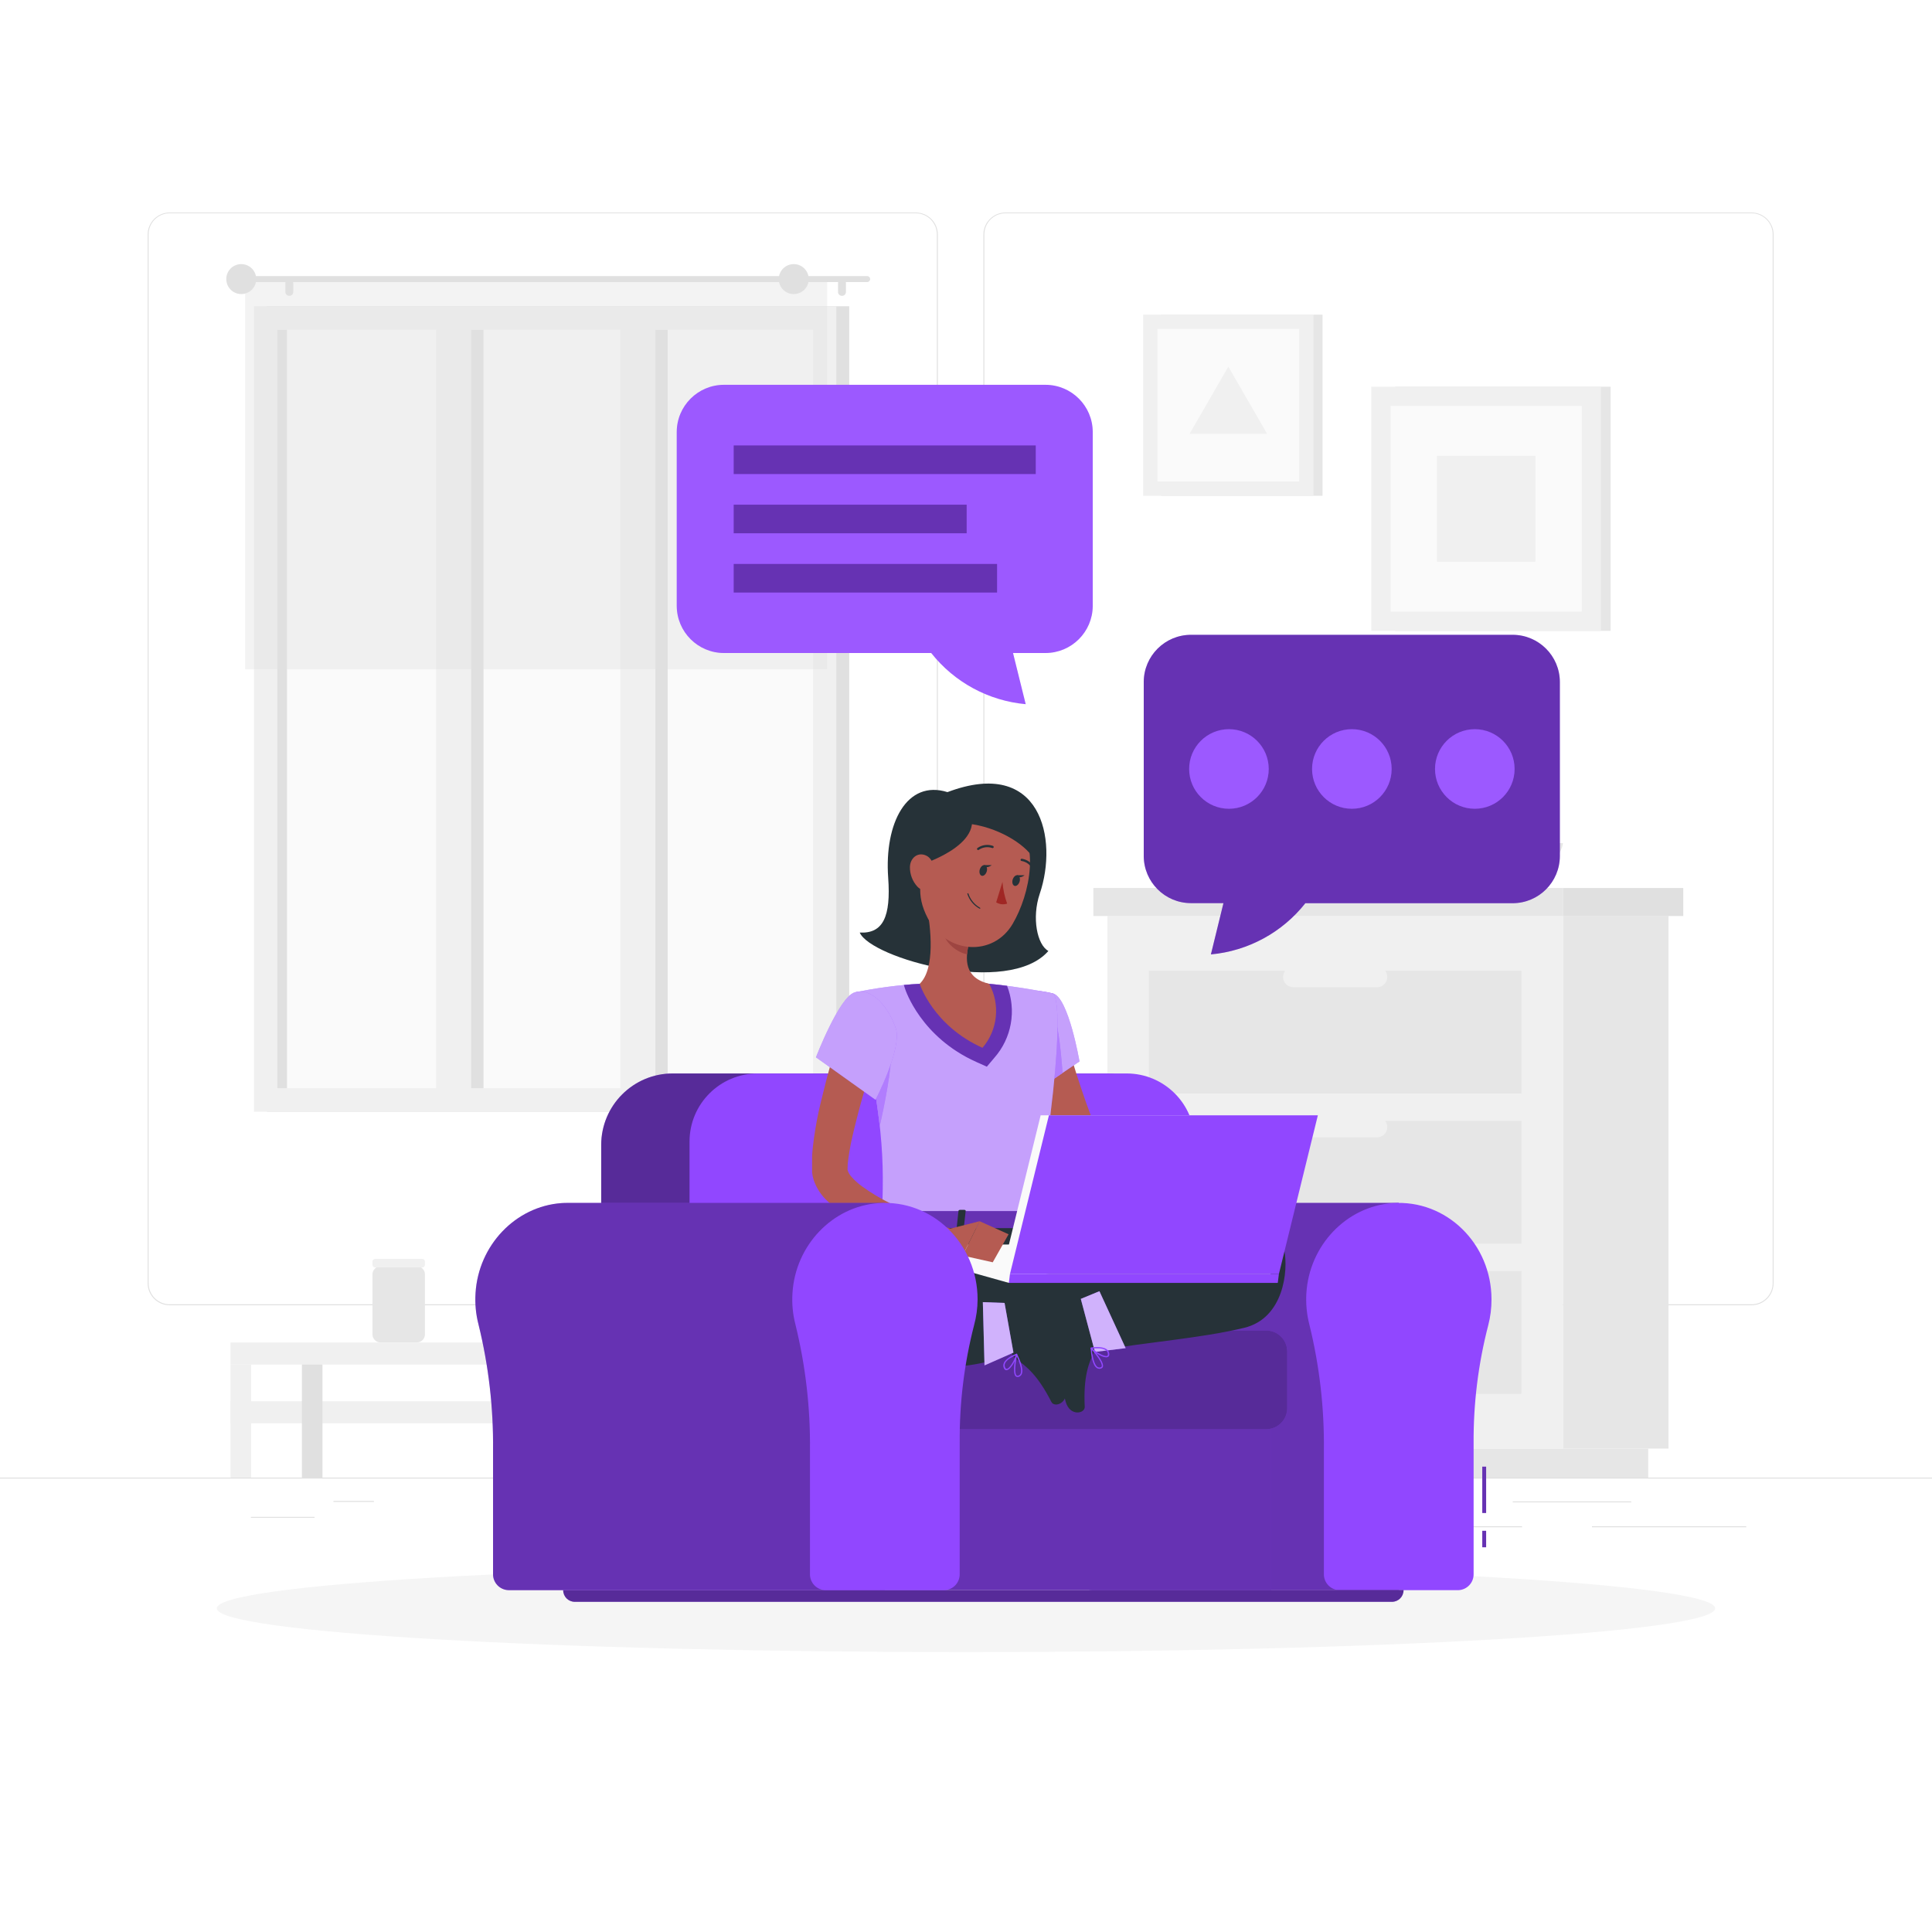
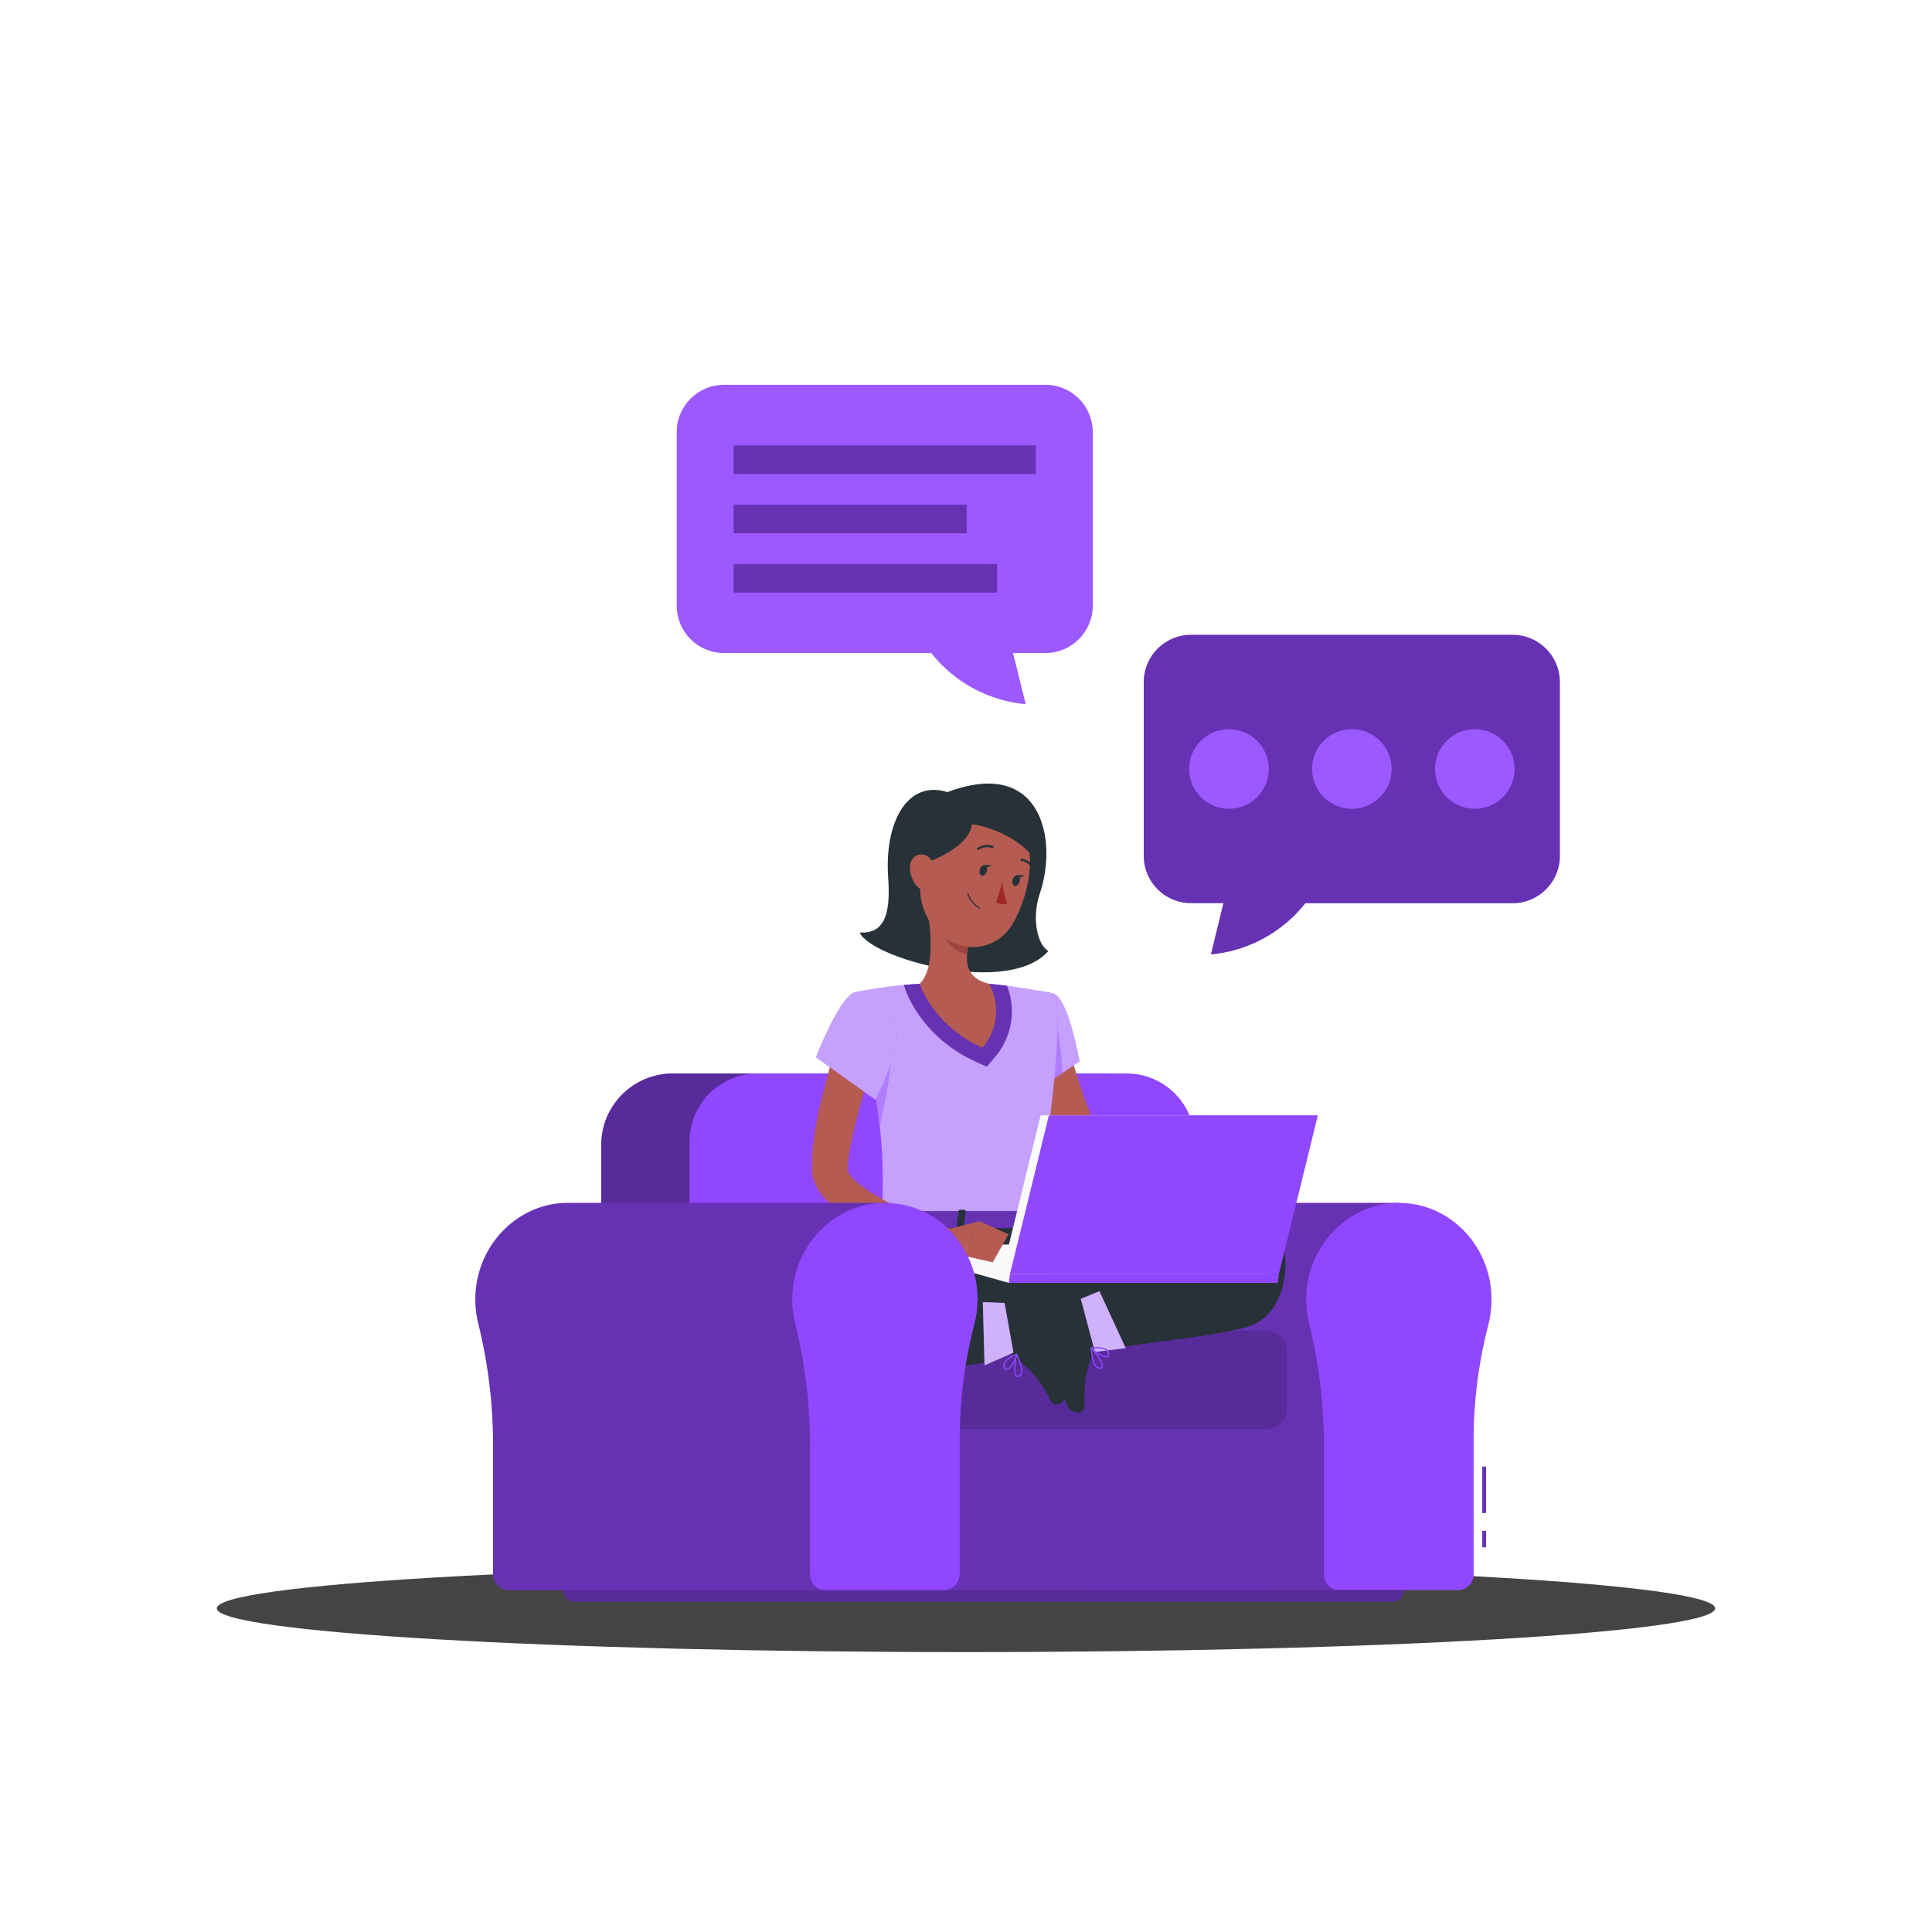
<svg xmlns="http://www.w3.org/2000/svg" viewBox="0 0 500 500">
-   <g id="freepik--background-complete--inject-95">
-     <rect y="382.4" width="500" height="0.25" style="fill:#e0e0e0" />
-     <rect x="86.3" y="388.44" width="10.48" height="0.25" style="fill:#e0e0e0" />
-     <rect x="412" y="395" width="39.92" height="0.25" style="fill:#e0e0e0" />
-     <rect x="391.5" y="388.56" width="30.66" height="0.25" style="fill:#e0e0e0" />
-     <rect x="282.85" y="394.26" width="49.82" height="0.25" style="fill:#e0e0e0" />
-     <rect x="143" y="392.68" width="52.44" height="0.25" style="fill:#e0e0e0" />
-     <rect x="380.62" y="395" width="13.28" height="0.25" style="fill:#e0e0e0" />
-     <rect x="64.93" y="392.56" width="16.47" height="0.25" style="fill:#e0e0e0" />
-     <path d="M237,337.8H43.91a5.71,5.71,0,0,1-5.7-5.71V60.66A5.71,5.71,0,0,1,43.91,55H237a5.71,5.71,0,0,1,5.71,5.71V332.09A5.71,5.71,0,0,1,237,337.8ZM43.91,55.2a5.46,5.46,0,0,0-5.45,5.46V332.09a5.46,5.46,0,0,0,5.45,5.46H237a5.47,5.47,0,0,0,5.46-5.46V60.66A5.47,5.47,0,0,0,237,55.2Z" style="fill:#e0e0e0" />
-     <path d="M453.31,337.8H260.21a5.72,5.72,0,0,1-5.71-5.71V60.66A5.72,5.72,0,0,1,260.21,55h193.1A5.71,5.71,0,0,1,459,60.66V332.09A5.71,5.71,0,0,1,453.31,337.8ZM260.21,55.2a5.47,5.47,0,0,0-5.46,5.46V332.09a5.47,5.47,0,0,0,5.46,5.46h193.1a5.47,5.47,0,0,0,5.46-5.46V60.66a5.47,5.47,0,0,0-5.46-5.46Z" style="fill:#e0e0e0" />
-     <rect x="69.08" y="79.27" width="150.7" height="208.45" transform="translate(288.86 366.98) rotate(180)" style="fill:#e0e0e0" />
-     <rect x="65.73" y="79.27" width="150.7" height="208.45" transform="translate(282.16 366.98) rotate(180)" style="fill:#f0f0f0" />
-     <rect x="42.93" y="114.15" width="196.29" height="138.68" transform="translate(324.57 42.41) rotate(90)" style="fill:#fafafa" />
-     <rect x="22.45" y="178.96" width="196.29" height="9.06" transform="translate(304.09 62.9) rotate(90)" style="fill:#e0e0e0" />
-     <rect x="70.12" y="178.96" width="196.29" height="9.06" transform="translate(351.75 15.23) rotate(90)" style="fill:#e0e0e0" />
-     <rect x="15.07" y="178.63" width="204.67" height="9.06" transform="translate(300.57 65.75) rotate(90)" style="fill:#f0f0f0" />
-     <rect x="62.74" y="178.63" width="204.67" height="9.06" transform="translate(348.24 18.09) rotate(90)" style="fill:#f0f0f0" />
-     <rect x="-25.14" y="182.23" width="196.29" height="2.53" transform="translate(256.5 110.48) rotate(90)" style="fill:#e0e0e0" />
-     <path d="M63.21,71.45H224.42a.78.78,0,0,1,.78.77h0a.78.78,0,0,1-.78.78H63.21a.78.78,0,0,1-.78-.78h0A.78.78,0,0,1,63.21,71.45Z" style="fill:#e0e0e0" />
-     <path d="M58.56,72.22a3.88,3.88,0,1,0,3.87-3.87A3.88,3.88,0,0,0,58.56,72.22Z" style="fill:#e0e0e0" />
-     <path d="M217.88,76.56h0a1,1,0,0,0,1.05-1V73.27a1,1,0,0,0-1.05-1h0a1,1,0,0,0-1,1v2.25A1,1,0,0,0,217.88,76.56Z" style="fill:#e0e0e0" />
-     <path d="M74.9,76.56h0a1,1,0,0,0,1-1V73.27a1,1,0,0,0-1-1h0a1,1,0,0,0-1.05,1v2.25A1,1,0,0,0,74.9,76.56Z" style="fill:#e0e0e0" />
-     <rect x="63.45" y="72.22" width="150.59" height="101" transform="translate(277.5 245.44) rotate(180)" style="fill:#e0e0e0;opacity:0.4" />
-     <path d="M201.54,72.22a3.88,3.88,0,1,0,3.88-3.87A3.88,3.88,0,0,0,201.54,72.22Z" style="fill:#e0e0e0" />
-     <path d="M315.67,209.16s13.08-22.54-5.06-40.48c0,0-4.73,3.09-4.66,7.24s5.07,5.19,4,8.66-5.79,6.85-2.69,9.72-.5,5.4-.29,8.91S315.67,209.16,315.67,209.16Z" style="fill:#e0e0e0" />
-     <path d="M313.62,212.85s-5.3-25.52,17.57-36.82c0,0,3.52,4.42,2.15,8.33s-6.45,3.34-6.53,7,3.34,8.34-.5,10.08-1.24,5.29-2.54,8.55S313.62,212.85,313.62,212.85Z" style="fill:#e6e6e6" />
-     <path d="M330.29,198.93s-.32,30.89-12.66,30.89S305,198.93,305,198.93Z" style="fill:#f0f0f0" />
-     <path d="M404.49,218.2s-.69,11.62-27.06,11.62-27.06-11.62-27.06-11.62Z" style="fill:#e6e6e6" />
-     <rect x="132.27" y="318.13" width="20.2" height="29.3" rx="3.14" transform="translate(284.74 665.57) rotate(180)" style="fill:#f0f0f0" />
-     <rect x="96.38" y="327.72" width="13.59" height="19.72" rx="2.11" transform="translate(206.36 675.15) rotate(180)" style="fill:#e6e6e6" />
-     <rect x="96.38" y="325.8" width="13.59" height="2.22" rx="0.71" transform="translate(206.36 653.82) rotate(180)" style="fill:#f0f0f0" />
-     <path d="M184.69,331.13s-.5,16.3-19.59,16.3-19.59-16.3-19.59-16.3Z" style="fill:#e6e6e6" />
-     <rect x="203.28" y="347.43" width="28.89" height="5.7" style="fill:#e0e0e0" />
-     <rect x="59.65" y="347.43" width="143.63" height="5.7" transform="translate(262.93 700.57) rotate(180)" style="fill:#f0f0f0" />
-     <rect x="203.28" y="362.64" width="28.89" height="5.7" style="fill:#e0e0e0" />
-     <rect x="59.65" y="362.64" width="143.63" height="5.7" transform="translate(262.93 730.98) rotate(180)" style="fill:#f0f0f0" />
-     <rect x="221.75" y="353.13" width="5.33" height="29.27" transform="translate(448.84 735.53) rotate(180)" style="fill:#e0e0e0" />
-     <rect x="197.95" y="353.13" width="5.33" height="29.27" transform="translate(401.23 735.53) rotate(180)" style="fill:#f0f0f0" />
-     <rect x="78.12" y="353.13" width="5.33" height="29.27" transform="translate(161.58 735.53) rotate(180)" style="fill:#e0e0e0" />
-     <rect x="59.65" y="353.13" width="5.33" height="29.27" transform="translate(124.64 735.53) rotate(180)" style="fill:#f0f0f0" />
-     <rect x="404.49" y="237.07" width="27.32" height="137.83" transform="translate(836.3 611.96) rotate(180)" style="fill:#e6e6e6" />
-     <rect x="291.85" y="374.89" width="134.72" height="7.51" transform="translate(718.41 757.29) rotate(180)" style="fill:#e6e6e6" />
-     <rect x="286.6" y="237.07" width="117.89" height="137.83" style="fill:#f0f0f0" />
-     <rect x="297.34" y="290.09" width="96.41" height="31.77" style="fill:#e6e6e6" />
-     <rect x="297.34" y="328.95" width="96.41" height="31.77" style="fill:#e6e6e6" />
-     <path d="M334.72,294.35h21.65a2.67,2.67,0,0,0,2.66-2.66h0a2.67,2.67,0,0,0-2.66-2.67H334.72a2.67,2.67,0,0,0-2.66,2.67h0A2.67,2.67,0,0,0,334.72,294.35Z" style="fill:#f0f0f0" />
-     <rect x="297.34" y="251.24" width="96.41" height="31.77" style="fill:#e6e6e6" />
-     <path d="M334.72,255.5h21.65a2.67,2.67,0,0,0,2.66-2.67h0a2.67,2.67,0,0,0-2.66-2.66H334.72a2.67,2.67,0,0,0-2.66,2.66h0A2.67,2.67,0,0,0,334.72,255.5Z" style="fill:#f0f0f0" />
-     <path d="M334.72,333.21h21.65a2.67,2.67,0,0,0,2.66-2.67h0a2.67,2.67,0,0,0-2.66-2.66H334.72a2.67,2.67,0,0,0-2.66,2.66h0A2.67,2.67,0,0,0,334.72,333.21Z" style="fill:#f0f0f0" />
-     <rect x="282.96" y="229.82" width="121.53" height="7.25" transform="translate(687.45 466.88) rotate(180)" style="fill:#e6e6e6" />
-     <rect x="404.49" y="229.82" width="31.14" height="7.25" style="fill:#e0e0e0" />
-     <rect x="361.14" y="100.09" width="55.69" height="63.18" transform="translate(777.97 263.35) rotate(180)" style="fill:#e6e6e6" />
-     <rect x="354.91" y="100.09" width="59.43" height="63.18" transform="translate(769.24 263.35) rotate(180)" style="fill:#f0f0f0" />
-     <rect x="358.01" y="106.94" width="53.22" height="49.47" transform="translate(516.3 -252.95) rotate(90)" style="fill:#fafafa" />
-     <rect x="370.91" y="118.93" width="27.42" height="25.49" transform="translate(516.3 -252.95) rotate(90)" style="fill:#f0f0f0" />
-     <rect x="300.47" y="81.43" width="41.79" height="46.87" transform="translate(642.74 209.73) rotate(180)" style="fill:#e6e6e6" />
-     <rect x="295.85" y="81.43" width="44.09" height="46.87" transform="translate(635.79 209.73) rotate(180)" style="fill:#f0f0f0" />
-     <rect x="298.15" y="86.52" width="39.48" height="36.7" transform="translate(422.76 -213.03) rotate(90)" style="fill:#fafafa" />
-     <polygon points="317.89 94.89 327.93 112.27 307.86 112.27 317.89 94.89" style="fill:#f0f0f0" />
+   <g id="freepik--Shadow--inject-54">
+     <ellipse cx="250" cy="416.24" rx="193.89" ry="11.32" style="fill:#444" />
  </g>
-   <g id="freepik--Shadow--inject-95">
-     <ellipse cx="250" cy="416.24" rx="193.89" ry="11.32" style="fill:#f5f5f5" />
-   </g>
-   <g id="freepik--speech-bubble--inject-95">
+   <g id="freepik--speech-bubble--inject-54">
    <path d="M391.49,164.29H308.23A12.23,12.23,0,0,0,296,176.48v45.06a12.23,12.23,0,0,0,12.2,12.19h8.43L313.38,247a35.21,35.21,0,0,0,24.44-13.25h53.67a12.23,12.23,0,0,0,12.2-12.19V176.48A12.23,12.23,0,0,0,391.49,164.29Z" style="fill:#9147FF" />
    <path d="M391.49,164.29H308.23A12.23,12.23,0,0,0,296,176.48v45.06a12.23,12.23,0,0,0,12.2,12.19h8.43L313.38,247a35.21,35.21,0,0,0,24.44-13.25h53.67a12.23,12.23,0,0,0,12.2-12.19V176.48A12.23,12.23,0,0,0,391.49,164.29Z" style="opacity:0.3" />
    <circle cx="381.68" cy="199.01" r="10.3" style="fill:#9147FF" />
    <circle cx="349.86" cy="199.01" r="10.3" style="fill:#9147FF" />
    <circle cx="318.05" cy="199.01" r="10.3" style="fill:#9147FF" />
    <g style="opacity:0.1">
      <circle cx="381.68" cy="199.01" r="10.3" style="fill:#fafafa" />
      <circle cx="349.86" cy="199.01" r="10.3" style="fill:#fafafa" />
      <circle cx="318.05" cy="199.01" r="10.3" style="fill:#fafafa" />
    </g>
    <path d="M187.33,99.59H270.6a12.24,12.24,0,0,1,12.2,12.2v45.05A12.24,12.24,0,0,1,270.6,169h-8.43l3.28,13.24A35.23,35.23,0,0,1,241,169H187.33a12.23,12.23,0,0,1-12.19-12.2v-45A12.23,12.23,0,0,1,187.33,99.59Z" style="fill:#9147FF" />
    <path d="M187.33,99.59H270.6a12.24,12.24,0,0,1,12.2,12.2v45.05A12.24,12.24,0,0,1,270.6,169h-8.43l3.28,13.24A35.23,35.23,0,0,1,241,169H187.33a12.23,12.23,0,0,1-12.19-12.2v-45A12.23,12.23,0,0,1,187.33,99.59Z" style="fill:#fafafa;opacity:0.1" />
    <rect x="189.88" y="115.28" width="78.17" height="7.4" style="fill:#9147FF" />
    <rect x="189.88" y="130.61" width="60.29" height="7.4" style="fill:#9147FF" />
    <rect x="189.88" y="145.95" width="68.16" height="7.4" style="fill:#9147FF" />
    <g style="opacity:0.3">
      <rect x="189.88" y="115.28" width="78.17" height="7.4" />
      <rect x="189.88" y="130.61" width="60.29" height="7.4" />
      <rect x="189.88" y="145.95" width="68.16" height="7.4" />
    </g>
  </g>
-   <g id="freepik--Character--inject-95">
+   <g id="freepik--Character--inject-54">
    <path d="M298.05,311.31h0c-.55,0-1.11,0-1.68.05-11.88.85-21.49,10.91-22.25,23.29a26.28,26.28,0,0,0,.77,8.13,129.93,129.93,0,0,1,3.76,32.55v32a4.12,4.12,0,0,0,4,4.2H362V311.31Z" style="fill:#9147FF" />
    <path d="M298.05,311.31h0c-.55,0-1.11,0-1.68.05-11.88.85-21.49,10.91-22.25,23.29a26.28,26.28,0,0,0,.77,8.13,129.93,129.93,0,0,1,3.76,32.55v32a4.12,4.12,0,0,0,4,4.2H362V311.31Z" style="opacity:0.3" />
    <path d="M386,336.29c0-14.37-11.65-25.92-25.66-24.92-11.88.85-21.49,10.91-22.25,23.29a26.28,26.28,0,0,0,.77,8.13,129.93,129.93,0,0,1,3.76,32.55v32a4.12,4.12,0,0,0,4,4.2h30.75a4.11,4.11,0,0,0,4-4.2V373.46A118.44,118.44,0,0,1,385.15,343,26.19,26.19,0,0,0,386,336.29Z" style="fill:#9147FF" />
    <rect x="227.82" y="350.66" width="101.16" height="60.82" style="fill:#9147FF" />
    <rect x="227.82" y="350.66" width="101.16" height="60.82" style="opacity:0.3" />
    <path d="M174.12,277.81h111.7a18.52,18.52,0,0,1,18.52,18.52v68.08a0,0,0,0,1,0,0H155.59a0,0,0,0,1,0,0V296.33A18.52,18.52,0,0,1,174.12,277.81Z" style="fill:#9147FF" />
    <path d="M174.12,277.81h111.7a18.52,18.52,0,0,1,18.52,18.52v68.08a0,0,0,0,1,0,0H155.59a0,0,0,0,1,0,0V296.33A18.52,18.52,0,0,1,174.12,277.81Z" style="opacity:0.4" />
    <path d="M196.08,277.81h95.48a17.63,17.63,0,0,1,17.63,17.63v69a0,0,0,0,1,0,0H178.45a0,0,0,0,1,0,0v-69A17.63,17.63,0,0,1,196.08,277.81Z" style="fill:#9147FF" />
    <path d="M233.6,344.33h94.07a5.46,5.46,0,0,1,5.46,5.46v14.63a5.46,5.46,0,0,1-5.46,5.46H233.6a1.63,1.63,0,0,1-1.63-1.63V346A1.63,1.63,0,0,1,233.6,344.33Z" style="fill:#9147FF" />
    <path d="M233.6,344.33h94.07a5.46,5.46,0,0,1,5.46,5.46v14.63a5.46,5.46,0,0,1-5.46,5.46H233.6a1.63,1.63,0,0,1-1.63-1.63V346A1.63,1.63,0,0,1,233.6,344.33Z" style="opacity:0.4" />
    <path d="M145.77,411.49H363.24a0,0,0,0,1,0,0v.06a3,3,0,0,1-3,3H148.75a3,3,0,0,1-3-3v-.06A0,0,0,0,1,145.77,411.49Z" style="fill:#9147FF" />
    <path d="M145.77,411.49H363.24a0,0,0,0,1,0,0v.06a3,3,0,0,1-3,3H148.75a3,3,0,0,1-3-3v-.06A0,0,0,0,1,145.77,411.49Z" style="opacity:0.4" />
    <path d="M275.72,267.74l.4,1.63.46,1.77c.32,1.18.66,2.37,1,3.55.71,2.38,1.48,4.76,2.28,7.13s1.63,4.75,2.53,7.1c.45,1.18.89,2.36,1.35,3.53l.55,1.41a2.72,2.72,0,0,0,.43.67,12.38,12.38,0,0,0,4.75,3,46.2,46.2,0,0,0,6.77,2.1c2.38.55,4.83,1,7.31,1.39s5,.7,7.46,1l.09,5.05A77.45,77.45,0,0,1,295,307a46.15,46.15,0,0,1-8.28-1.61,27.36,27.36,0,0,1-4.26-1.67,16.48,16.48,0,0,1-4.28-3,11.9,11.9,0,0,1-1.88-2.42c-.14-.23-.26-.48-.39-.73l-.24-.5-.44-.89c-.58-1.19-1.16-2.39-1.7-3.6-1.09-2.42-2.14-4.85-3.09-7.34s-1.86-5-2.67-7.57c-.39-1.29-.76-2.58-1.11-3.9l-.51-2c-.16-.7-.29-1.3-.45-2.14Z" style="fill:#b55b52" />
    <path d="M272.53,257.11c4,1,6.84,17.59,6.84,17.59l-11.09,7.54s-10.64-16.71-7.54-21.13C264,256.5,266.65,255.62,272.53,257.11Z" style="fill:#9147FF" />
    <path d="M272.53,257.11c4,1,6.84,17.59,6.84,17.59l-11.09,7.54s-10.64-16.71-7.54-21.13C264,256.5,266.65,255.62,272.53,257.11Z" style="fill:#fafafa;opacity:0.5" />
    <path d="M272.89,263.13l-8.61,2-.83,8.42a97.38,97.38,0,0,0,4.83,8.69l6.72-4.57C274.72,273.8,274,265.75,272.89,263.13Z" style="fill:#9147FF" />
    <path d="M272.89,263.13l-8.61,2-.83,8.42a97.38,97.38,0,0,0,4.83,8.69l6.72-4.57C274.72,273.8,274,265.75,272.89,263.13Z" style="fill:#fafafa;opacity:0.3" />
    <path d="M309.59,301.93l6.93-7,.91,9.89s-5.2,3.51-8.79,1.62Z" style="fill:#b55b52" />
    <polygon points="324.66 293.86 324.97 302.18 317.43 304.8 316.52 294.91 324.66 293.86" style="fill:#b55b52" />
    <path d="M272.53,257.11s4.65,1.64-4.67,58.94H228.2c.67-16.14.69-26.1-7-59.22A116.77,116.77,0,0,1,238,254.61a125.74,125.74,0,0,1,18,0C263.76,255.32,272.53,257.11,272.53,257.11Z" style="fill:#9147FF" />
    <path d="M272.53,257.11s4.65,1.64-4.67,58.94H228.2c.67-16.14.69-26.1-7-59.22A116.77,116.77,0,0,1,238,254.61a125.74,125.74,0,0,1,18,0C263.76,255.32,272.53,257.11,272.53,257.11Z" style="fill:#fafafa;opacity:0.5" />
    <path d="M260.62,255.13c-1.52-.2-3.08-.38-4.6-.52a125.74,125.74,0,0,0-18,0c-1.39.07-2.77.17-4.1.3l.29.91c.16.51,4.13,12.59,18.44,19l2.74,1.23,1.94-2.3A18.15,18.15,0,0,0,260.62,255.13Z" style="fill:#9147FF" />
    <path d="M260.62,255.13c-1.52-.2-3.08-.38-4.6-.52a125.74,125.74,0,0,0-18,0c-1.39.07-2.77.17-4.1.3l.29.91c.16.51,4.13,12.59,18.44,19l2.74,1.23,1.94-2.3A18.15,18.15,0,0,0,260.62,255.13Z" style="opacity:0.3" />
    <path d="M230.5,272.21l-5.12,4.35c1.1,5.8,1.83,10.63,2.3,14.92C228.64,287.17,231.07,275.5,230.5,272.21Z" style="fill:#9147FF" />
    <path d="M230.5,272.21l-5.12,4.35c1.1,5.8,1.83,10.63,2.3,14.92C228.64,287.17,231.07,275.5,230.5,272.21Z" style="fill:#fafafa;opacity:0.3" />
    <path d="M245.2,205c-10.5-3.29-16.35,8-15.34,22.12.73,10.12-1.31,14.53-7.36,14.23C225.33,248,261,258,271.32,246.11c-2.9-1.57-4.35-8.56-2.23-14.82C273.89,217.17,269.44,195.85,245.2,205Z" style="fill:#263238" />
    <path d="M239.8,234.33c1.13,5.8,2.27,16.41-1.79,20.28,0,0,3.43,10.81,16.26,16.56A14.65,14.65,0,0,0,256,254.61c-6.46-1.54-6.29-6.34-5.17-10.84Z" style="fill:#b55b52" />
    <path d="M244.3,238.18l6.55,5.59a18.89,18.89,0,0,0-.56,3.19c-2.47-.35-5.86-3.06-6.12-5.65A8.72,8.72,0,0,1,244.3,238.18Z" style="fill:#9e4541" />
    <path d="M240.34,218.12c-2.27,9.42-3.43,13.36-.22,19.54,4.83,9.29,16.9,10,21.94,1.47,4.54-7.7,7.49-21.81-.43-28.27A13.22,13.22,0,0,0,240.34,218.12Z" style="fill:#b55b52" />
    <path d="M238.67,223.65s19.5-6.07,10.58-16.32c-10.5,2.59-10.58,5.67-10.58,5.67Z" style="fill:#263238" />
    <path d="M250.49,213.17c7.34.76,14.64,5.08,17,9,1.36-6.67-3.42-15-8.74-16.17S247,207.33,247,207.33Z" style="fill:#263238" />
    <path d="M235.49,224.37a7.35,7.35,0,0,0,1.9,5.06c1.68,1.82,3.72.63,4.26-1.62.48-2,.19-5.43-2-6.41S235.55,222.09,235.49,224.37Z" style="fill:#b55b52" />
    <path d="M317.91,323.81c-22.14-.31-36.65,14.89-36.65,14.89,2.12,6.15,3.46,10.77,3.46,10.77,12.13-2.15,25.91-3.1,37.27-5.83,10.26-2.47,11.44-14.85,10.39-20s-6.87-6.34-12.57-8c-6.51-1.87-18.94-1.92-27.85-1.86-9.4.05-21.75.94-28.15,2.29,0,0-13.59-.43-23.65-.18-5.88-.84-2.42,7.7,6.86,14.93a44.66,44.66,0,0,0,34.13,8.59h.07" style="fill:#263238" />
    <path d="M283.34,348l-2.82-10.6a.77.77,0,0,0-.84-.59l-8.71,1a1.56,1.56,0,0,0-1.28,2c1.05,3.68,1.74,5.4,3,10.06.76,2.87,2,8.88,3.09,12.84s5,3.13,4.95,1.39c-.38-7.82,1-11.31,2.47-14.36A2.54,2.54,0,0,0,283.34,348Z" style="fill:#263238" />
    <path d="M284.51,354.25a1.18,1.18,0,0,1-.65-.2c-1.17-.76-1.51-3.55-1.61-5.14a.16.16,0,0,1,.28-.12c.33.36,3.23,3.58,2.92,4.88a.67.67,0,0,1-.46.48A1.18,1.18,0,0,1,284.51,354.25Zm-1.9-4.88c.2,2.31.72,3.94,1.43,4.4a.89.89,0,0,0,.84.08.36.36,0,0,0,.25-.26C285.34,352.74,283.6,350.51,282.61,349.37Z" style="fill:#9147FF" />
    <polygon points="283.37 349.88 279.71 336.15 284.53 334.16 291.32 348.9 283.37 349.88" style="fill:#9147FF" />
    <polygon points="283.37 349.88 279.71 336.15 284.53 334.16 291.32 348.9 283.37 349.88" style="fill:#fafafa;opacity:0.6" />
    <path d="M286.26,351.27c-1.17,0-3.27-1.41-4-2.27a.18.18,0,0,1,0-.16.19.19,0,0,1,.12-.11c.11,0,2.68-.47,4,.44a1.58,1.58,0,0,1,.69,1.09c.1.59-.15.84-.37.93A.84.84,0,0,1,286.26,351.27ZM282.74,349c1,1,3.12,2.18,3.79,1.89.06,0,.25-.12.18-.59a1.25,1.25,0,0,0-.56-.87C285.22,348.78,283.44,348.92,282.74,349Z" style="fill:#9147FF" />
    <path d="M235.79,316.58c-12.31-1.58-30.52-2.19-31.56,10.64s7.81,26,31.88,26.71,29.27-5.34,30.13-10.5c1.1-6.52,3-8.18-2.75-11.13S256.68,319.25,235.79,316.58Z" style="fill:#263238" />
    <path d="M261.83,350.19,259,339.59a.77.77,0,0,1,.44-.93l8.07-3.44a1.57,1.57,0,0,1,2.08,1.06c.92,3.72,1.18,5.56,2.42,10.22.76,2.87,2.64,8.72,3.7,12.68s-2.81,5.22-3.6,3.66c-3.56-7-6.53-9.3-9.29-11.23A2.55,2.55,0,0,1,261.83,350.19Z" style="fill:#263238" />
    <path d="M263.32,356.37a.65.65,0,0,1-.49-.21c-.92-1,0-5.2.1-5.68a.16.16,0,0,1,.14-.13.15.15,0,0,1,.16.09c.71,1.43,1.8,4,1.16,5.26a1.21,1.21,0,0,1-.93.66Zm-.17-5.35c-.29,1.49-.69,4.28-.09,4.91a.36.36,0,0,0,.35.11.9.9,0,0,0,.69-.49C264.63,354.52,263.68,352.18,263.15,351Z" style="fill:#9147FF" />
    <path d="M260.48,354.62c-.24,0-.53-.12-.72-.63a1.65,1.65,0,0,1,.05-1.29c.66-1.42,3.12-2.31,3.22-2.34a.15.15,0,0,1,.16,0,.14.14,0,0,1,.06.15c-.21,1.24-1.62,4-2.71,4.08Zm2.38-3.84c-.65.27-2.27,1-2.75,2.06a1.26,1.26,0,0,0,0,1c.16.44.38.42.44.41C261.24,354.22,262.51,352.15,262.86,350.78Z" style="fill:#9147FF" />
    <polygon points="262.28 350.06 259.98 337.2 254.36 336.99 254.79 353.36 262.28 350.06" style="fill:#9147FF" />
    <polygon points="262.28 350.06 259.98 337.2 254.36 336.99 254.79 353.36 262.28 350.06" style="fill:#fafafa;opacity:0.6" />
    <path d="M253.57,225c-.23.75,0,1.48.48,1.64s1.08-.34,1.31-1.09,0-1.49-.48-1.64S253.81,224.26,253.57,225Z" style="fill:#263238" />
    <path d="M262.08,227.62c-.23.76,0,1.49.48,1.64s1.08-.34,1.31-1.09,0-1.49-.48-1.64S262.32,226.87,262.08,227.62Z" style="fill:#263238" />
    <path d="M263.16,226.51l2,0S263.77,227.67,263.16,226.51Z" style="fill:#263238" />
    <path d="M259.44,228.23a20.94,20.94,0,0,0,1.21,5.63,3.39,3.39,0,0,1-2.84-.33Z" style="fill:#a02724" />
    <path d="M253.6,235.18a.07.07,0,0,1-.06,0,6.67,6.67,0,0,1-3.19-3.83.14.14,0,0,1,.1-.18.15.15,0,0,1,.18.1,6.55,6.55,0,0,0,3,3.65.15.15,0,0,1-.07.28Z" style="fill:#263238" />
    <path d="M253.15,220a.3.3,0,0,1-.16-.55,4.41,4.41,0,0,1,4-.53.31.31,0,0,1,.16.39.29.29,0,0,1-.39.15,3.87,3.87,0,0,0-3.47.49A.3.3,0,0,1,253.15,220Z" style="fill:#263238" />
    <path d="M267.47,225.06a.29.29,0,0,1-.26-.16,3.89,3.89,0,0,0-2.82-2.08.29.29,0,0,1-.27-.32.3.3,0,0,1,.32-.26,4.38,4.38,0,0,1,3.29,2.39.3.3,0,0,1-.12.4A.35.35,0,0,1,267.47,225.06Z" style="fill:#263238" />
    <path d="M254.65,223.89l2,0S255.26,225.06,254.65,223.89Z" style="fill:#263238" />
    <path d="M227.61,313.72l-.32,3.55c-.14.28.19.56.65.56h40.12c.35,0,.65-.18.67-.4l.36-3.55c0-.25-.28-.46-.68-.46H228.25A.71.71,0,0,0,227.61,313.72Z" style="fill:#9147FF" />
    <path d="M227.61,313.72l-.32,3.55c-.14.28.19.56.65.56h40.12c.35,0,.65-.18.67-.4l.36-3.55c0-.25-.28-.46-.68-.46H228.25A.71.71,0,0,0,227.61,313.72Z" style="opacity:0.3" />
    <path d="M233,318.21h-1.07c-.22,0-.38-.11-.37-.24l.51-4.62c0-.13.2-.24.41-.24h1.08c.21,0,.38.11.36.24l-.5,4.62C233.4,318.1,233.22,318.21,233,318.21Z" style="fill:#263238" />
    <path d="M265,318.21H264c-.22,0-.38-.11-.36-.24l.5-4.62c0-.13.2-.24.42-.24h1.07c.22,0,.38.11.36.24l-.5,4.62C265.44,318.1,265.25,318.21,265,318.21Z" style="fill:#263238" />
    <path d="M249,318.21h-1.08c-.21,0-.38-.11-.36-.24l.5-4.62c0-.13.21-.24.42-.24h1.08c.21,0,.37.11.36.24l-.51,4.62C249.42,318.1,249.23,318.21,249,318.21Z" style="fill:#263238" />
    <polygon points="338.92 288.64 269.32 288.64 259.23 329.74 328.83 329.74 338.92 288.64" style="fill:#fafafa" />
    <polygon points="303.66 322.08 261.09 332.01 233.77 324.35 234.05 322.08 303.66 322.08" style="fill:#fafafa" />
    <path d="M227.1,271c-.84,2.72-1.74,5.55-2.54,8.35s-1.65,5.59-2.38,8.39-1.43,5.59-2,8.33c-.26,1.36-.5,2.72-.66,4a19,19,0,0,0-.18,2.72,4.85,4.85,0,0,0,1.18,1.95,16.83,16.83,0,0,0,2.69,2.37,49.23,49.23,0,0,0,7,4.22,153,153,0,0,0,16,6.75l-1.21,4.9a96.28,96.28,0,0,1-17.81-4.71,52.11,52.11,0,0,1-8.71-4.13,26.45,26.45,0,0,1-4.25-3.22,13.33,13.33,0,0,1-3.63-5.48,10.17,10.17,0,0,1-.43-2l0-.52,0-.38,0-.69c0-.9,0-1.76,0-2.6.09-1.68.27-3.27.5-4.83.45-3.14,1-6.16,1.75-9.14s1.44-5.93,2.27-8.85,1.71-5.79,2.73-8.71Z" style="fill:#b55b52" />
    <path d="M221.17,256.83c-4,1.21-10,16.8-10,16.8l15.41,11s6.93-13.33,5.26-18.47C230.05,260.83,225.71,255.45,221.17,256.83Z" style="fill:#9147FF" />
    <path d="M221.17,256.83c-4,1.21-10,16.8-10,16.8l15.41,11s6.93-13.33,5.26-18.47C230.05,260.83,225.71,255.45,221.17,256.83Z" style="fill:#fafafa;opacity:0.5" />
    <path d="M244.27,318.39l9.26-2.34-4.41,8.89s-6.26.27-8.33-3.22Z" style="fill:#b55b52" />
    <polygon points="261.02 319.43 256.92 326.68 249.12 324.94 253.53 316.05 261.02 319.43" style="fill:#b55b52" />
    <polygon points="341.06 288.64 271.46 288.64 261.37 329.74 330.97 329.74 341.06 288.64" style="fill:#9147FF" />
    <polygon points="330.97 329.74 330.69 332.01 261.09 332.01 261.37 329.74 330.97 329.74" style="fill:#9147FF" />
    <rect x="383.61" y="379.57" width="1" height="11.99" style="fill:#9147FF" />
    <rect x="383.61" y="379.57" width="1" height="11.99" style="opacity:0.3" />
    <rect x="383.61" y="396.17" width="1" height="4.26" style="fill:#9147FF" />
    <rect x="383.61" y="396.17" width="1" height="4.26" style="opacity:0.3" />
    <path d="M147,311.31h0c-.56,0-1.12,0-1.69.05-11.88.85-21.49,10.91-22.24,23.29a25.69,25.69,0,0,0,.77,8.13,130.39,130.39,0,0,1,3.76,32.55v32a4.11,4.11,0,0,0,4,4.2H229V311.31Z" style="fill:#9147FF" />
    <path d="M147,311.31h0c-.56,0-1.12,0-1.69.05-11.88.85-21.49,10.91-22.24,23.29a25.69,25.69,0,0,0,.77,8.13,130.39,130.39,0,0,1,3.76,32.55v32a4.11,4.11,0,0,0,4,4.2H229V311.31Z" style="opacity:0.3" />
    <path d="M253,336.29c0-14.37-11.66-25.92-25.67-24.92-11.88.85-21.49,10.91-22.24,23.29a25.69,25.69,0,0,0,.77,8.13,130.39,130.39,0,0,1,3.76,32.55v32a4.11,4.11,0,0,0,4,4.2h30.75a4.12,4.12,0,0,0,4-4.2V373.46A118.43,118.43,0,0,1,252.08,343,25.75,25.75,0,0,0,253,336.29Z" style="fill:#9147FF" />
  </g>
</svg>
